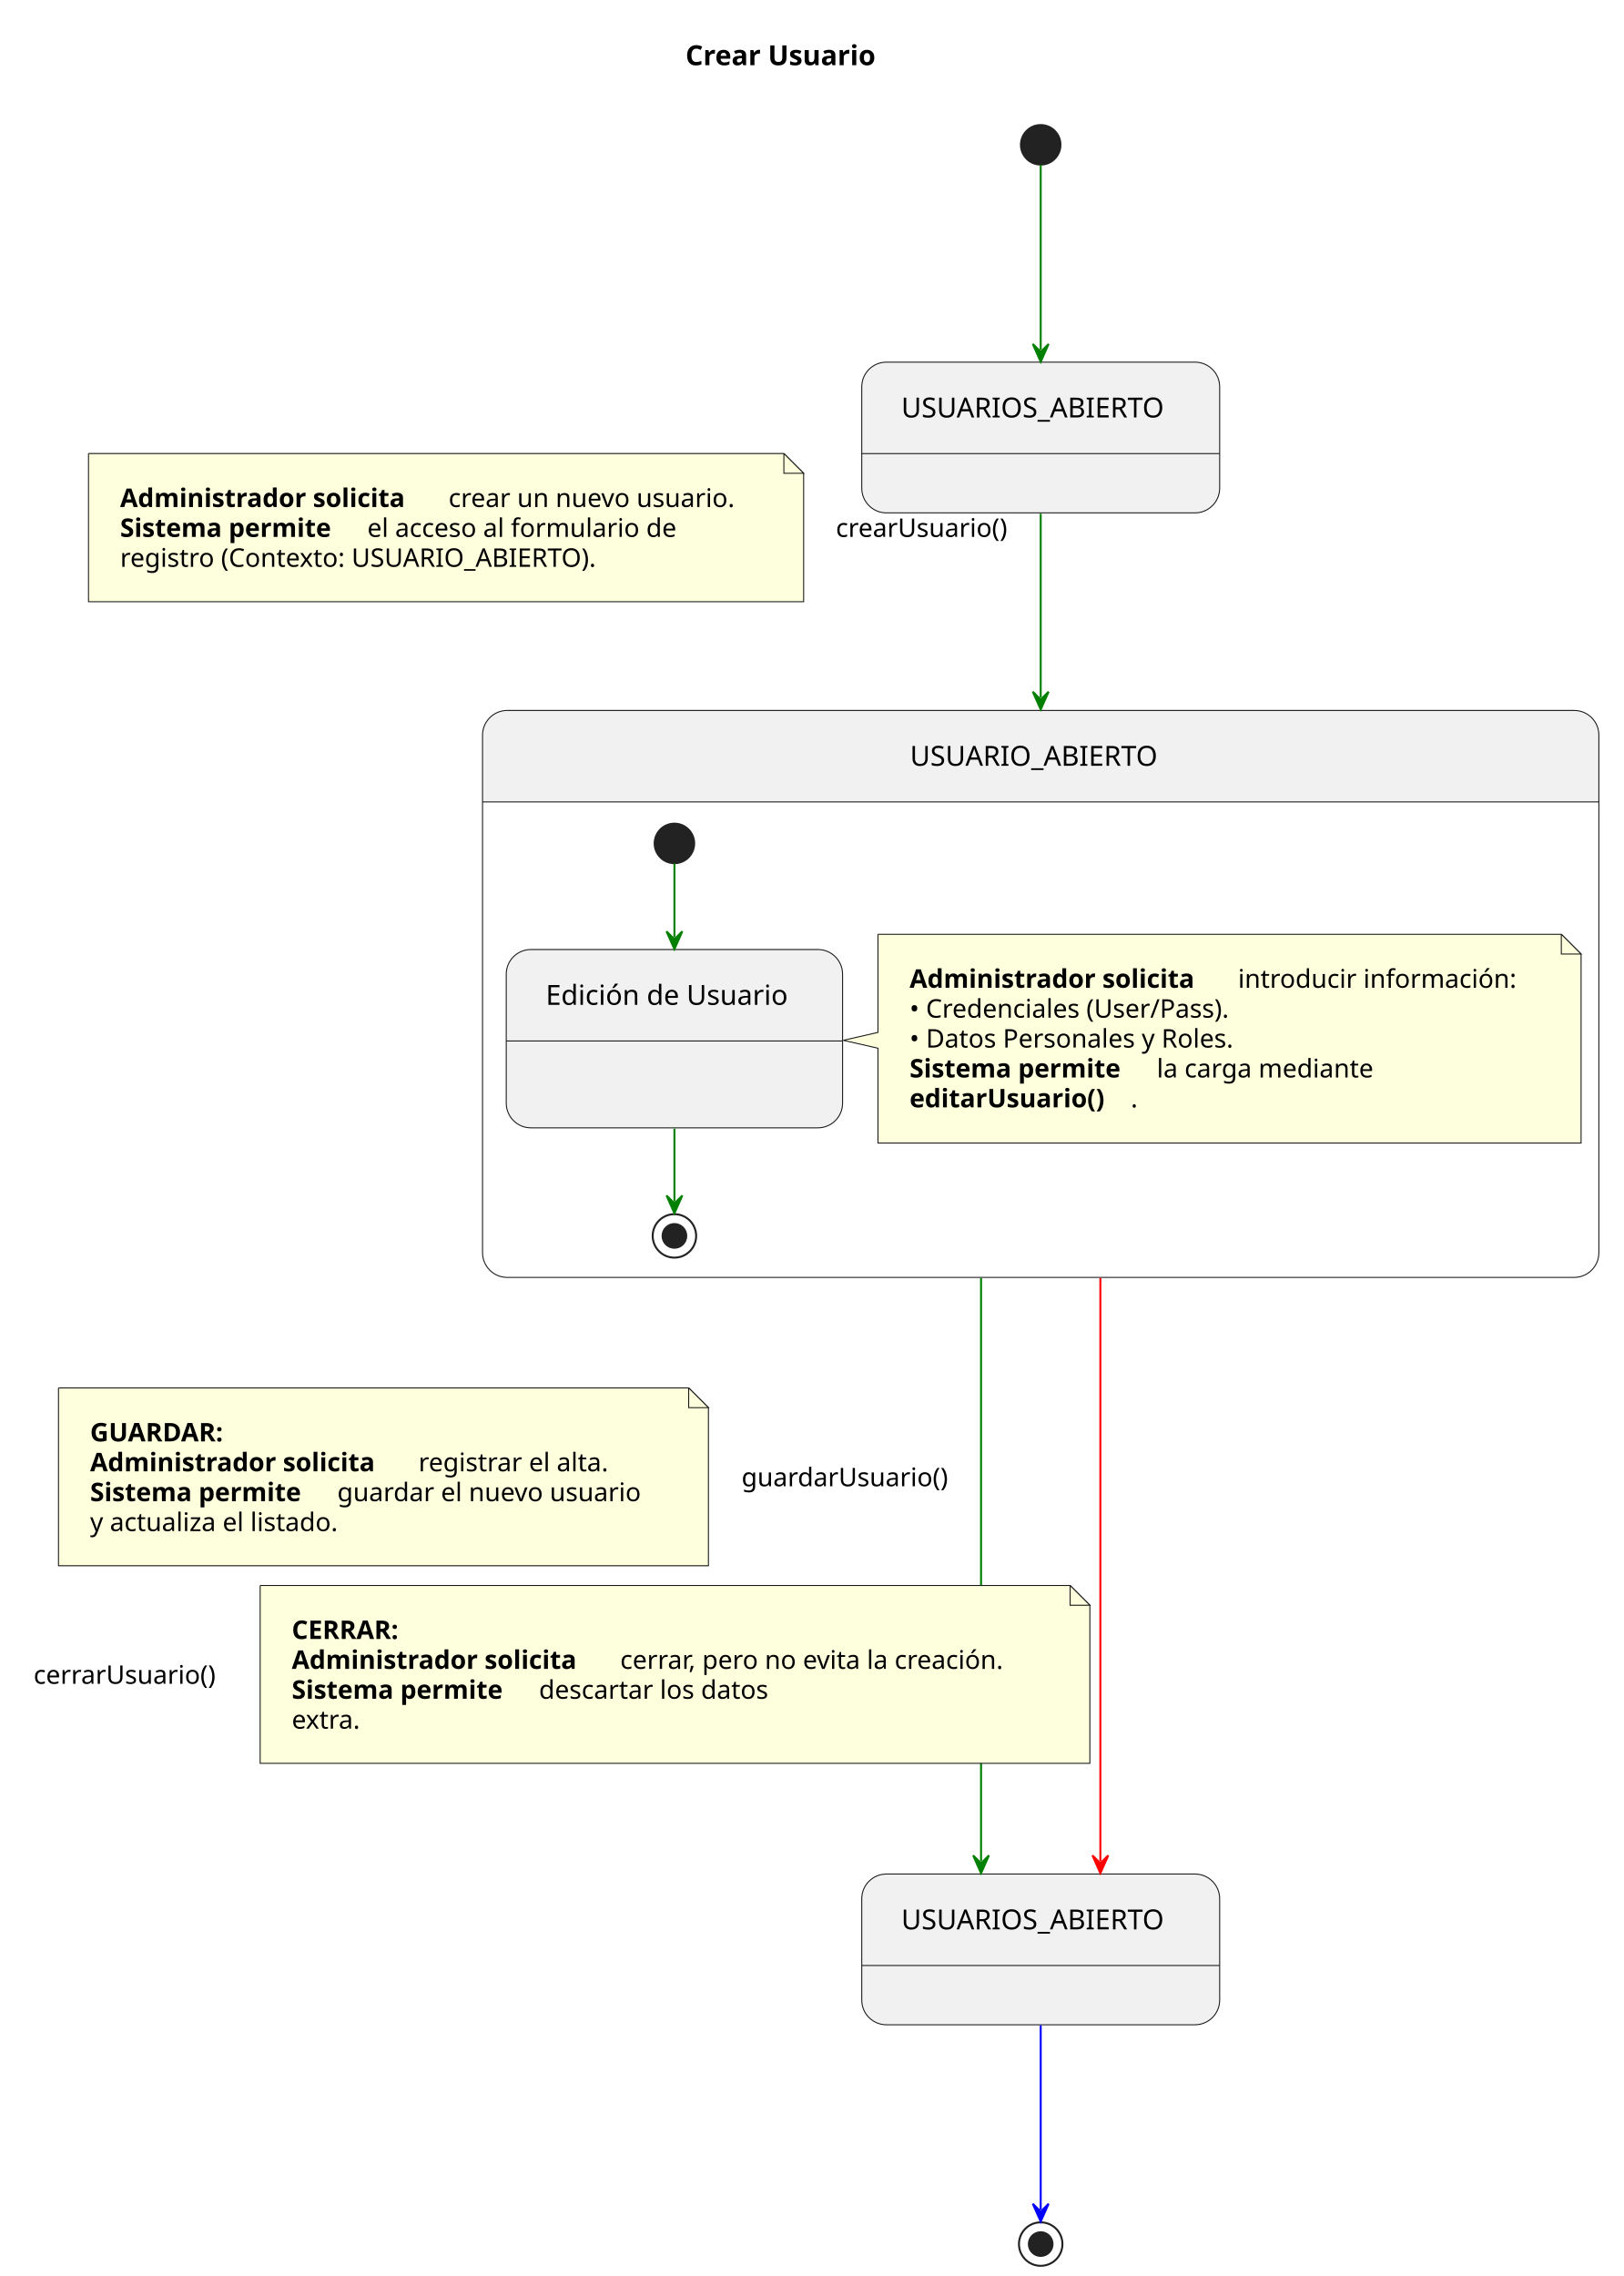
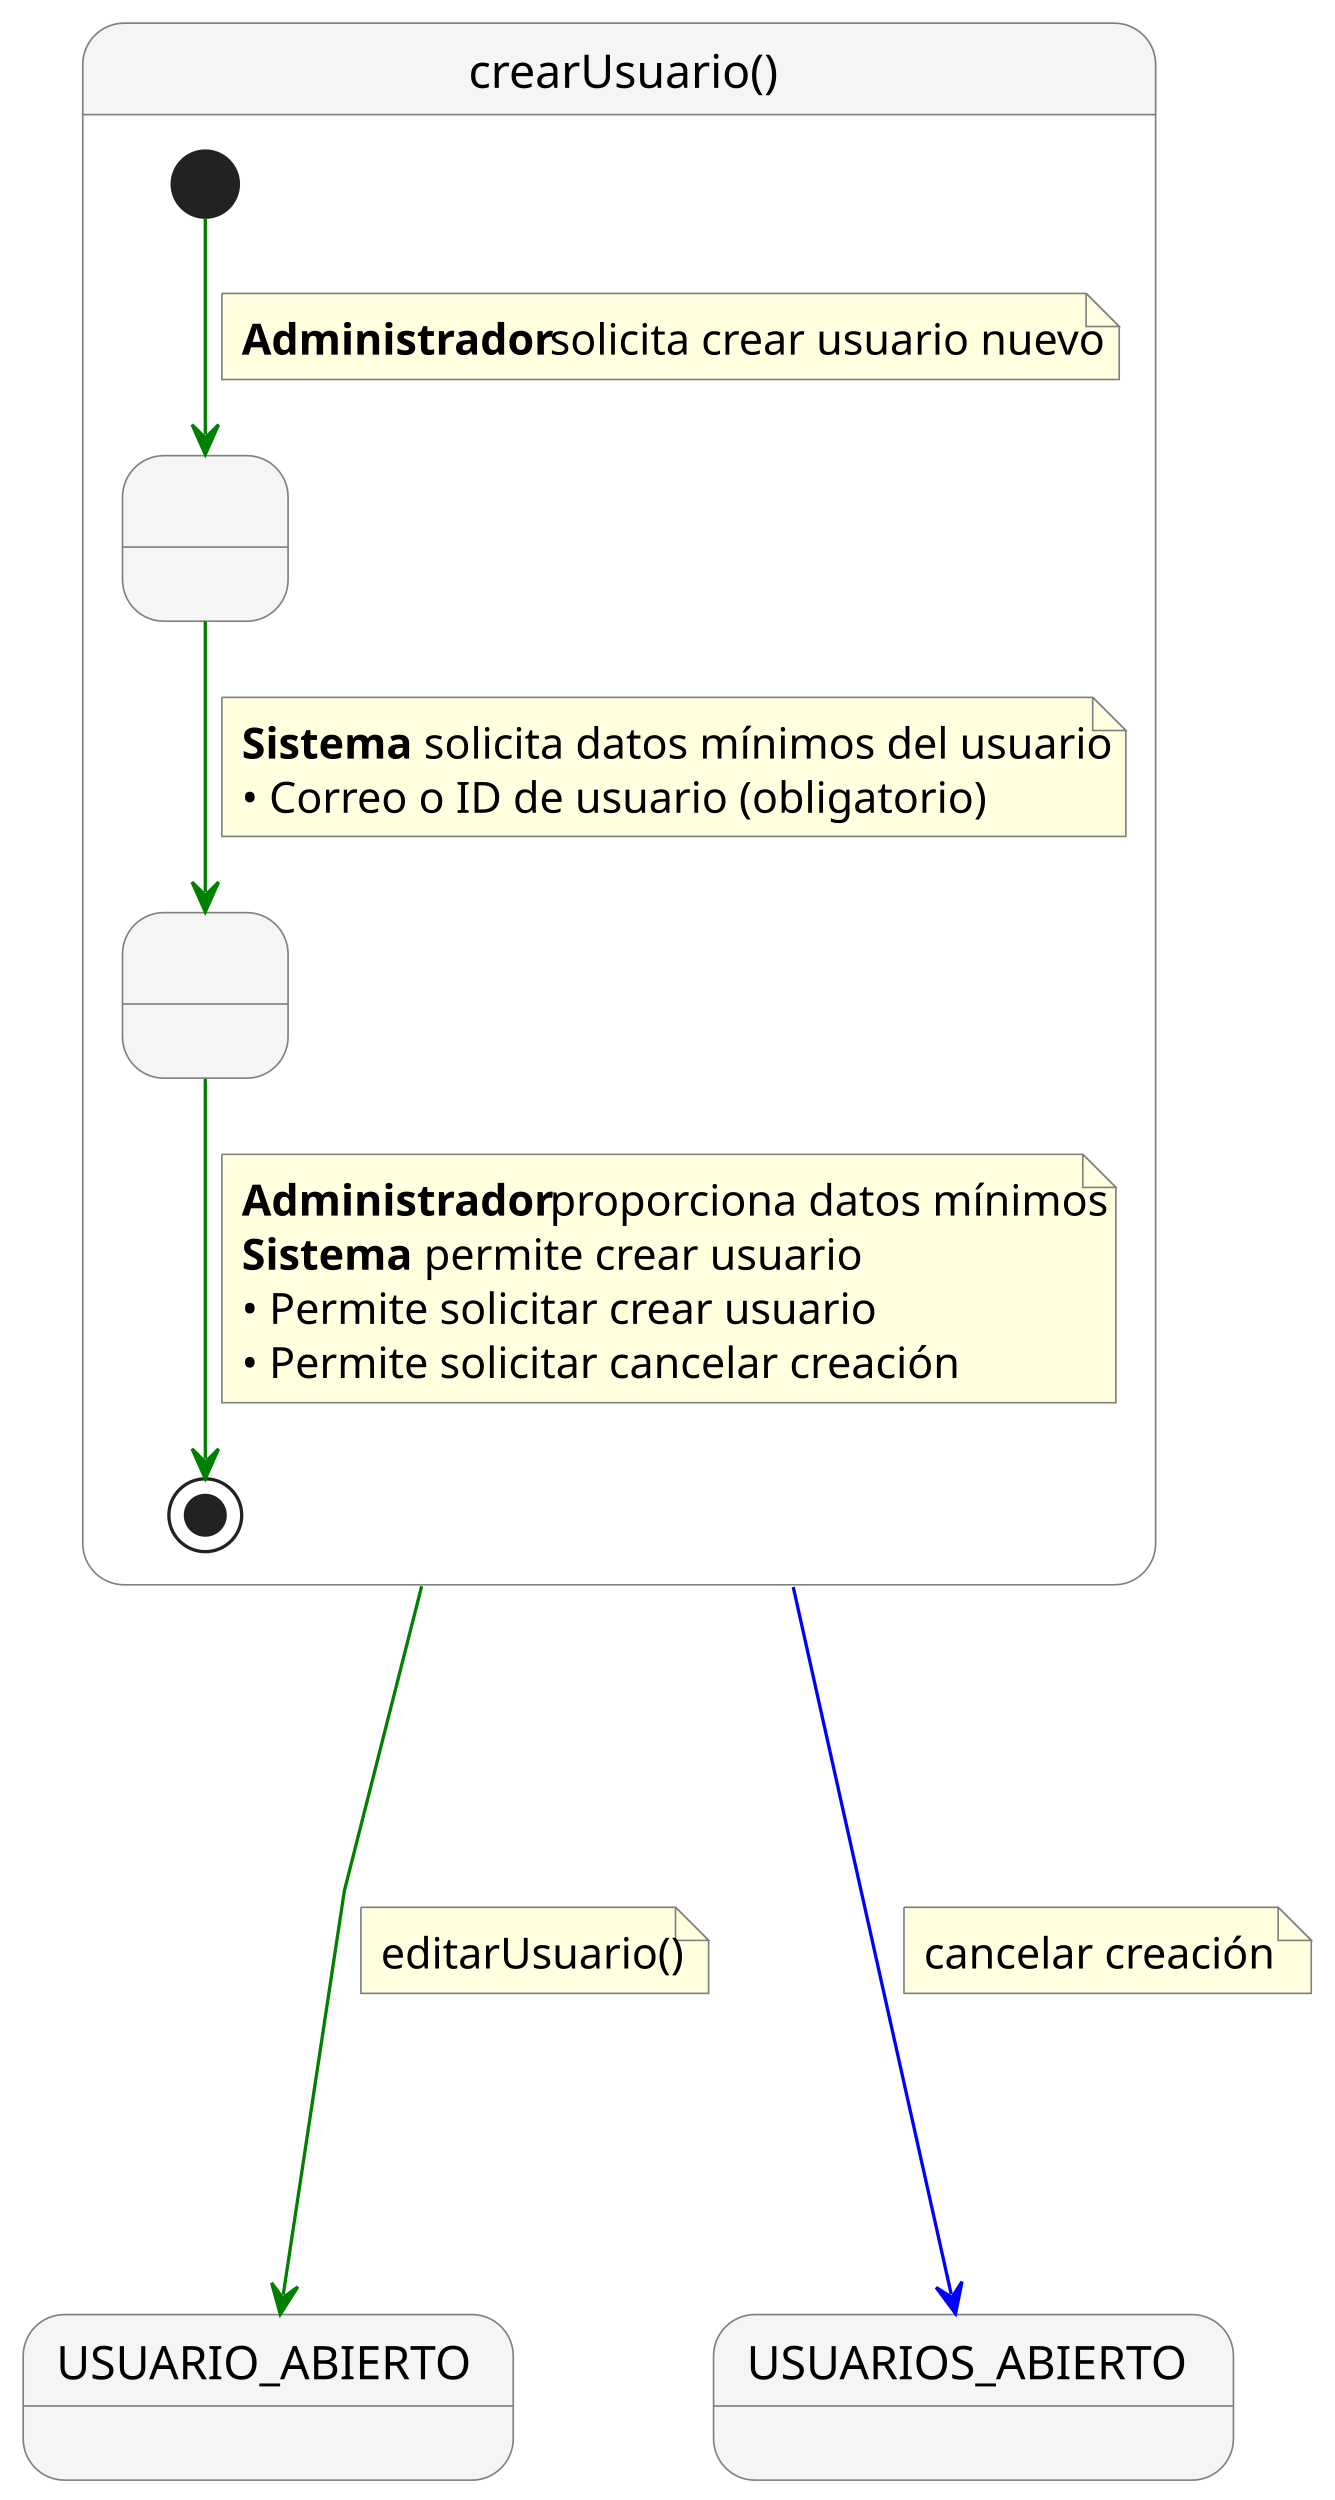
- <svg xmlns="http://www.w3.org/2000/svg" contentStyleType="text/css" data-diagram-type="STATE" height="1152px" preserveAspectRatio="none" style="width:822px;height:1152px;background:#FFFFFF;" version="1.1" viewBox="0 0 822 1152" width="822px" zoomAndPan="magnify">
+ <svg xmlns="http://www.w3.org/2000/svg" contentStyleType="text/css" height="755px" preserveAspectRatio="none" style="width:403px;height:755px;background:#FFFFFF;" version="1.1" viewBox="0 0 403 755" width="403px" zoomAndPan="magnify">
  <defs />
  <g>
-     <g class="title" data-source-line="1">
-       <text fill="#000000" font-family="sans-serif" font-size="14" font-weight="bold" lengthAdjust="spacing" textLength="108.336" x="347.004" y="32.995">Crear Usuario</text>
+     <path d="M37.5,7 L336.5,7 A12.5,12.5 0 0 1 349,19.5 L349,34.609 L25,34.609 L25,19.5 A12.5,12.5 0 0 1 37.5,7 " fill="#F5F5F5" style="stroke:#F5F5F5;stroke-width:1.0;" />
+     <rect fill="none" height="471.609" rx="12.5" ry="12.5" style="stroke:#808080;stroke-width:0.5;" width="324" x="25" y="7" />
+     <line style="stroke:#808080;stroke-width:0.5;" x1="25" x2="349" y1="34.609" y2="34.609" />
+     <text fill="#000000" font-family="sans-serif" font-size="14" lengthAdjust="spacing" textLength="91" x="141.5" y="26.533">crearUsuario()</text>
+     <g id="crearUsuario.Paso1">
+       <rect fill="#F5F5F5" height="50" rx="12.5" ry="12.5" style="stroke:#808080;stroke-width:0.5;" width="50" x="37" y="137.609" />
+       <line style="stroke:#808080;stroke-width:0.5;" x1="37" x2="87" y1="165.219" y2="165.219" />
+       <text fill="#000000" font-family="sans-serif" font-size="14" lengthAdjust="spacing" textLength="4" x="60" y="157.143"> </text>
    </g>
-     <g>
-       <rect fill="#F1F1F1" height="76.297" rx="12.5" ry="12.5" style="stroke:#181818;stroke-width:0.5;" width="181.176" x="436.22" y="183.297" />
-       <line style="stroke:#181818;stroke-width:0.5;" x1="436.22" x2="617.396" y1="229.594" y2="229.594" />
-       <text fill="#000000" font-family="sans-serif" font-size="14" lengthAdjust="spacing" textLength="141.176" x="456.22" y="211.292">USUARIOS_ABIERTO</text>
+     <g id="crearUsuario.Paso2">
+       <rect fill="#F5F5F5" height="50" rx="12.5" ry="12.5" style="stroke:#808080;stroke-width:0.5;" width="50" x="37" y="275.609" />
+       <line style="stroke:#808080;stroke-width:0.5;" x1="37" x2="87" y1="303.219" y2="303.219" />
+       <text fill="#000000" font-family="sans-serif" font-size="14" lengthAdjust="spacing" textLength="4" x="60" y="295.143"> </text>
    </g>
-     <path d="M256.76,359.597 L796.844,359.597 A12.5,12.5 0 0 1 809.344,372.097 L809.344,405.894 L244.26,405.894 L244.26,372.097 A12.5,12.5 0 0 1 256.76,359.597" fill="#F1F1F1" />
-     <rect fill="none" height="286.957" rx="12.5" ry="12.5" style="stroke:#181818;stroke-width:0.5;" width="565.084" x="244.26" y="359.597" />
-     <line style="stroke:#181818;stroke-width:0.5;" x1="244.26" x2="809.344" y1="405.894" y2="405.894" />
-     <text fill="#000000" font-family="sans-serif" font-size="14" lengthAdjust="spacing" textLength="132.289" x="460.657" y="387.592">USUARIO_ABIERTO</text>
-     <g>
-       <rect fill="#F1F1F1" height="90.266" rx="12.5" ry="12.5" style="stroke:#181818;stroke-width:0.5;" width="170.252" x="256.26" y="480.594" />
-       <line style="stroke:#181818;stroke-width:0.5;" x1="256.26" x2="426.512" y1="526.891" y2="526.891" />
-       <text fill="#000000" font-family="sans-serif" font-size="14" lengthAdjust="spacing" textLength="130.252" x="276.26" y="508.589">Edición de Usuario</text>
-       <text fill="#000000" font-family="sans-serif" font-size="12" lengthAdjust="spacing" textLength="3.814" x="271.26" y="553.029"> </text>
+     <ellipse cx="62" cy="55.609" fill="#222222" rx="10" ry="10" style="stroke:#222222;stroke-width:1.0;" />
+     <ellipse cx="62" cy="457.609" fill="none" rx="11" ry="11" style="stroke:#222222;stroke-width:1.0;" />
+     <ellipse cx="62" cy="457.609" fill="#222222" rx="6" ry="6" style="stroke:#222222;stroke-width:1.0;" />
+     <g id="link_*start*crearUsuario_Paso1">
+       <path d="M62,65.929 C62,81.789 62,108.519 62,131.249 " fill="none" id="*start*crearUsuario-to-Paso1" style="stroke:#008000;stroke-width:1.0;" />
+       <polygon fill="#008000" points="62,137.249,66,128.249,62,132.249,58,128.249,62,137.249" style="stroke:#008000;stroke-width:1.0;" />
+       <path d="M67,88.609 L67,114.609 L338,114.609 L338,98.609 L328,88.609 L67,88.609 " fill="#FFFFE0" style="stroke:#808080;stroke-width:0.5;" />
+       <path d="M328,88.609 L328,98.609 L338,98.609 L328,88.609 " fill="#FFFFE0" style="stroke:#808080;stroke-width:0.5;" />
+       <text fill="#000000" font-family="sans-serif" font-size="13" font-weight="bold" lengthAdjust="spacing" textLength="89" x="73" y="107.105">Administrador</text>
+       <text fill="#000000" font-family="sans-serif" font-size="13" lengthAdjust="spacing" textLength="157" x="166" y="107.105">solicita crear usuario nuevo</text>
    </g>
-     <ellipse cx="341.39" cy="426.894" fill="#222222" rx="10" ry="10" style="stroke:#222222;stroke-width:1;" />
-     <ellipse cx="341.39" cy="625.554" fill="none" rx="11" ry="11" style="stroke:#222222;stroke-width:1;" />
-     <ellipse cx="341.39" cy="625.554" fill="#222222" rx="6" ry="6" style="stroke:#222222;stroke-width:1;" />
-     <g class="entity" data-qualified-name="USUARIO_ABIERTO_COMP.GMN2" data-source-line="34" id="ent0003">
-       <path d="M444.43,472.894 L444.43,522.554 L426.84,526.554 L444.43,530.554 L444.43,578.558 A0,0 0 0 0 444.43,578.558 L800.344,578.558 A0,0 0 0 0 800.344,578.558 L800.344,482.894 L790.344,472.894 L444.43,472.894 A0,0 0 0 0 444.43,472.894" fill="#FEFFDD" style="stroke:#181818;stroke-width:0.5;" />
-       <path d="M790.344,472.894 L790.344,482.894 L800.344,482.894 L790.344,472.894" fill="#FEFFDD" style="stroke:#181818;stroke-width:0.5;" />
-       <text fill="#000000" font-family="sans-serif" font-size="13" font-weight="bold" lengthAdjust="spacing" textLength="162.119" x="460.43" y="499.961">Administrador solicita</text>
-       <text fill="#000000" font-family="sans-serif" font-size="13" lengthAdjust="spacing" textLength="148.662" x="626.682" y="499.961">introducir información:</text>
-       <text fill="#000000" font-family="sans-serif" font-size="13" lengthAdjust="spacing" textLength="177.588" x="460.43" y="515.093">• Credenciales (User/Pass).</text>
-       <text fill="#000000" font-family="sans-serif" font-size="13" lengthAdjust="spacing" textLength="179.69" x="460.43" y="530.226">• Datos Personales y Roles.</text>
-       <text fill="#000000" font-family="sans-serif" font-size="13" font-weight="bold" lengthAdjust="spacing" textLength="120.999" x="460.43" y="545.359">Sistema permite</text>
-       <text fill="#000000" font-family="sans-serif" font-size="13" lengthAdjust="spacing" textLength="118.346" x="585.561" y="545.359">la carga mediante</text>
-       <text fill="#000000" font-family="sans-serif" font-size="13" font-weight="bold" lengthAdjust="spacing" textLength="111.979" x="460.43" y="560.492">editarUsuario()</text>
-       <text fill="#000000" font-family="sans-serif" font-size="13" lengthAdjust="spacing" textLength="4.132" x="572.409" y="560.492">.</text>
+     <g id="link_Paso1_Paso2">
+       <path d="M62,187.609 C62,212.319 62,244.609 62,269.389 " fill="none" id="Paso1-to-Paso2" style="stroke:#008000;stroke-width:1.0;" />
+       <polygon fill="#008000" points="62,275.389,66,266.389,62,270.389,58,266.389,62,275.389" style="stroke:#008000;stroke-width:1.0;" />
+       <path d="M67,210.609 L67,252.609 L340,252.609 L340,220.609 L330,210.609 L67,210.609 " fill="#FFFFE0" style="stroke:#808080;stroke-width:0.5;" />
+       <path d="M330,210.609 L330,220.609 L340,220.609 L330,210.609 " fill="#FFFFE0" style="stroke:#808080;stroke-width:0.5;" />
+       <text fill="#000000" font-family="sans-serif" font-size="13" font-weight="bold" lengthAdjust="spacing" textLength="51" x="73" y="229.105">Sistema</text>
+       <text fill="#000000" font-family="sans-serif" font-size="13" lengthAdjust="spacing" textLength="197" x="128" y="229.105">solicita datos mínimos del usuario</text>
+       <text fill="#000000" font-family="sans-serif" font-size="13" lengthAdjust="spacing" textLength="209" x="73" y="245.456">• Correo o ID de usuario (obligatorio)</text>
    </g>
-     <g class="link" data-entity-1="ent0005" data-entity-2="ent0005" data-link-type="dependency" data-source-line="31" id="lnk6">
-       <path d="M341.39,437.094 C341.39,447.454 341.39,458.224 341.39,474.404" fill="none" id="*start*USUARIO_ABIERTO_COMP-to-FormularioRegistro" style="stroke:#008000;stroke-width:1;" />
-       <polygon fill="#008000" points="341.39,480.404,345.39,471.404,341.39,475.404,337.39,471.404,341.39,480.404" style="stroke:#008000;stroke-width:1;" />
+     <g id="link_Paso2_*end*crearUsuario">
+       <path d="M62,325.829 C62,360.399 62,416.379 62,440.559 " fill="none" id="Paso2-to-*end*crearUsuario" style="stroke:#008000;stroke-width:1.0;" />
+       <polygon fill="#008000" points="62,446.559,66,437.559,62,441.559,58,437.559,62,446.559" style="stroke:#008000;stroke-width:1.0;" />
+       <path d="M67,348.609 L67,423.609 L337,423.609 L337,358.609 L327,348.609 L67,348.609 " fill="#FFFFE0" style="stroke:#808080;stroke-width:0.5;" />
+       <path d="M327,348.609 L327,358.609 L337,358.609 L327,348.609 " fill="#FFFFE0" style="stroke:#808080;stroke-width:0.5;" />
+       <text fill="#000000" font-family="sans-serif" font-size="13" font-weight="bold" lengthAdjust="spacing" textLength="89" x="73" y="367.104">Administrador</text>
+       <text fill="#000000" font-family="sans-serif" font-size="13" lengthAdjust="spacing" textLength="156" x="166" y="367.104">proporciona datos mínimos</text>
+       <text fill="#000000" font-family="sans-serif" font-size="13" font-weight="bold" lengthAdjust="spacing" textLength="51" x="73" y="383.456">Sistema</text>
+       <text fill="#000000" font-family="sans-serif" font-size="13" lengthAdjust="spacing" textLength="122" x="128" y="383.456">permite crear usuario</text>
+       <text fill="#000000" font-family="sans-serif" font-size="13" lengthAdjust="spacing" textLength="182" x="73" y="399.808">• Permite solicitar crear usuario</text>
+       <text fill="#000000" font-family="sans-serif" font-size="13" lengthAdjust="spacing" textLength="209" x="73" y="416.159">• Permite solicitar cancelar creación</text>
    </g>
-     <g class="link" data-entity-1="ent0005" data-entity-2="ent0007" data-link-type="dependency" data-source-line="41" id="lnk8">
-       <path d="M341.39,571.254 C341.39,587.094 341.39,597.524 341.39,608.104" fill="none" id="FormularioRegistro-to-*end*USUARIO_ABIERTO_COMP" style="stroke:#008000;stroke-width:1;" />
-       <polygon fill="#008000" points="341.39,614.104,345.39,605.104,341.39,609.104,337.39,605.104,341.39,614.104" style="stroke:#008000;stroke-width:1;" />
+     <g id="USUARIO_ABIERTO">
+       <rect fill="#F5F5F5" height="50" rx="12.5" ry="12.5" style="stroke:#808080;stroke-width:0.5;" width="148" x="7" y="699" />
+       <line style="stroke:#808080;stroke-width:0.5;" x1="7" x2="155" y1="726.609" y2="726.609" />
+       <text fill="#000000" font-family="sans-serif" font-size="14" lengthAdjust="spacing" textLength="128" x="17" y="718.533">USUARIO_ABIERTO</text>
    </g>
-     <g>
-       <rect fill="#F1F1F1" height="76.297" rx="12.5" ry="12.5" style="stroke:#181818;stroke-width:0.5;" width="181.176" x="436.22" y="948.547" />
-       <line style="stroke:#181818;stroke-width:0.5;" x1="436.22" x2="617.396" y1="994.844" y2="994.844" />
-       <text fill="#000000" font-family="sans-serif" font-size="14" lengthAdjust="spacing" textLength="141.176" x="456.22" y="976.542">USUARIOS_ABIERTO</text>
+     <g id="USUARIOS_ABIERTO">
+       <rect fill="#F5F5F5" height="50" rx="12.5" ry="12.5" style="stroke:#808080;stroke-width:0.5;" width="157" x="215.5" y="699" />
+       <line style="stroke:#808080;stroke-width:0.5;" x1="215.5" x2="372.5" y1="726.609" y2="726.609" />
+       <text fill="#000000" font-family="sans-serif" font-size="14" lengthAdjust="spacing" textLength="137" x="225.5" y="718.533">USUARIOS_ABIERTO</text>
    </g>
-     <ellipse cx="526.8" cy="73.297" fill="#222222" rx="10" ry="10" style="stroke:#222222;stroke-width:1;" />
-     <ellipse cx="526.8" cy="1135.847" fill="none" rx="11" ry="11" style="stroke:#222222;stroke-width:1;" />
-     <ellipse cx="526.8" cy="1135.847" fill="#222222" rx="6" ry="6" style="stroke:#222222;stroke-width:1;" />
-     <g class="link" data-entity-1="ent0002" data-entity-2="ent0002" data-link-type="dependency" data-source-line="14" id="lnk3">
-       <path d="M526.8,83.477 C526.8,103.677 526.8,143.747 526.8,177.107" fill="none" id="*start*-to-USUARIOS_ABIERTO_INICIAL" style="stroke:#008000;stroke-width:1;" />
-       <polygon fill="#008000" points="526.8,183.107,530.8,174.107,526.8,178.107,522.8,174.107,526.8,183.107" style="stroke:#008000;stroke-width:1;" />
+     <g id="link_crearUsuario_USUARIO_ABIERTO">
+       <path d="M127.34,479.04 C114.14,531.03 104,571 104,571 C104,571 92.028,650.128 85.538,692.988 " fill="none" id="crearUsuario-to-USUARIO_ABIERTO" style="stroke:#008000;stroke-width:1.0;" />
+       <polygon fill="#008000" points="84.64,698.92,89.942,690.62,85.389,693.976,82.032,689.423,84.64,698.92" style="stroke:#008000;stroke-width:1.0;" />
+       <path d="M109,576 L109,602 L214,602 L214,586 L204,576 L109,576 " fill="#FFFFE0" style="stroke:#808080;stroke-width:0.5;" />
+       <path d="M204,576 L204,586 L214,586 L204,576 " fill="#FFFFE0" style="stroke:#808080;stroke-width:0.5;" />
+       <text fill="#000000" font-family="sans-serif" font-size="13" lengthAdjust="spacing" textLength="84" x="115" y="594.495">editarUsuario()</text>
    </g>
-     <g class="link" data-entity-1="ent0002" data-entity-2="ent0003" data-link-type="dependency" data-source-line="17" id="lnk4">
-       <path d="M526.8,260.017 C526.8,286.147 526.8,316.487 526.8,353.107" fill="none" id="USUARIOS_ABIERTO_INICIAL-to-USUARIO_ABIERTO_COMP" style="stroke:#008000;stroke-width:1;" />
-       <polygon fill="#008000" points="526.8,359.107,530.8,350.107,526.8,354.107,522.8,350.107,526.8,359.107" style="stroke:#008000;stroke-width:1;" />
-       <path d="M44.8,229.557 L44.8,304.557 L406.8,304.557 L406.8,239.557 L396.8,229.557 L44.8,229.557" fill="#FEFFDD" style="stroke:#181818;stroke-width:0.5;" />
-       <path d="M396.8,229.557 L396.8,239.557 L406.8,239.557 L396.8,229.557" fill="#FEFFDD" style="stroke:#181818;stroke-width:0.5;" />
-       <text fill="#000000" font-family="sans-serif" font-size="13" font-weight="bold" lengthAdjust="spacing" textLength="162.119" x="60.8" y="256.624">Administrador solicita</text>
-       <text fill="#000000" font-family="sans-serif" font-size="13" lengthAdjust="spacing" textLength="155.06" x="227.052" y="256.624">crear un nuevo usuario.</text>
-       <text fill="#000000" font-family="sans-serif" font-size="13" font-weight="bold" lengthAdjust="spacing" textLength="120.999" x="60.8" y="271.757">Sistema permite</text>
-       <text fill="#000000" font-family="sans-serif" font-size="13" lengthAdjust="spacing" textLength="168.219" x="185.931" y="271.757">el acceso al formulario de</text>
-       <text fill="#000000" font-family="sans-serif" font-size="13" lengthAdjust="spacing" textLength="259.245" x="60.8" y="286.889">registro (Contexto: USUARIO_ABIERTO).</text>
-       <text fill="#000000" font-family="sans-serif" font-size="13" lengthAdjust="spacing" textLength="93.349" x="423.112" y="271.757">crearUsuario()</text>
-     </g>
-     <g class="link" data-entity-1="ent0003" data-entity-2="ent0004" data-link-type="dependency" data-source-line="45" id="lnk9">
-       <path d="M496.61,646.867 C496.61,750.727 496.61,877.617 496.61,942.117" fill="none" id="USUARIO_ABIERTO_COMP-to-USUARIOS_ABIERTO_FINAL" style="stroke:#008000;stroke-width:1;" />
-       <polygon fill="#008000" points="496.61,948.117,500.61,939.117,496.61,943.117,492.61,939.117,496.61,948.117" style="stroke:#008000;stroke-width:1;" />
-       <path d="M29.61,702.497 L29.61,792.497 L358.61,792.497 L358.61,712.497 L348.61,702.497 L29.61,702.497" fill="#FEFFDD" style="stroke:#181818;stroke-width:0.5;" />
-       <path d="M348.61,702.497 L348.61,712.497 L358.61,712.497 L348.61,702.497" fill="#FEFFDD" style="stroke:#181818;stroke-width:0.5;" />
-       <text fill="#000000" font-family="sans-serif" font-size="13" font-weight="bold" lengthAdjust="spacing" textLength="77.359" x="45.61" y="729.564">GUARDAR:</text>
-       <text fill="#000000" font-family="sans-serif" font-size="13" font-weight="bold" lengthAdjust="spacing" textLength="162.119" x="45.61" y="744.697">Administrador solicita</text>
-       <text fill="#000000" font-family="sans-serif" font-size="13" lengthAdjust="spacing" textLength="104.381" x="211.862" y="744.697">registrar el alta.</text>
-       <text fill="#000000" font-family="sans-serif" font-size="13" font-weight="bold" lengthAdjust="spacing" textLength="120.999" x="45.61" y="759.829">Sistema permite</text>
-       <text fill="#000000" font-family="sans-serif" font-size="13" lengthAdjust="spacing" textLength="163.624" x="170.741" y="759.829">guardar el nuevo usuario</text>
-       <text fill="#000000" font-family="sans-serif" font-size="13" lengthAdjust="spacing" textLength="137.528" x="45.61" y="774.962">y actualiza el listado.</text>
-       <text fill="#000000" font-family="sans-serif" font-size="13" lengthAdjust="spacing" textLength="110.913" x="375.365" y="752.263">guardarUsuario()</text>
-     </g>
-     <g class="link" data-entity-1="ent0003" data-entity-2="ent0004" data-link-type="dependency" data-source-line="53" id="lnk10">
-       <path d="M557,646.867 C557,750.727 557,877.617 557,942.117" fill="none" id="USUARIO_ABIERTO_COMP-to-USUARIOS_ABIERTO_FINAL-1" style="stroke:#FF0000;stroke-width:1;" />
-       <polygon fill="#FF0000" points="557,948.117,561,939.117,557,943.117,553,939.117,557,948.117" style="stroke:#FF0000;stroke-width:1;" />
-       <text fill="#000000" font-family="sans-serif" font-size="13" lengthAdjust="spacing" textLength="98.693" x="17" y="852.263">cerrarUsuario()</text>
-       <path d="M131.693,802.497 L131.693,892.497 L551.693,892.497 L551.693,812.497 L541.693,802.497 L131.693,802.497" fill="#FEFFDD" style="stroke:#181818;stroke-width:0.5;" />
-       <path d="M541.693,802.497 L541.693,812.497 L551.693,812.497 L541.693,802.497" fill="#FEFFDD" style="stroke:#181818;stroke-width:0.5;" />
-       <text fill="#000000" font-family="sans-serif" font-size="13" font-weight="bold" lengthAdjust="spacing" textLength="63.711" x="147.693" y="829.564">CERRAR:</text>
-       <text fill="#000000" font-family="sans-serif" font-size="13" font-weight="bold" lengthAdjust="spacing" textLength="162.119" x="147.693" y="844.697">Administrador solicita</text>
-       <text fill="#000000" font-family="sans-serif" font-size="13" lengthAdjust="spacing" textLength="213.167" x="313.945" y="844.697">cerrar, pero no evita la creación.</text>
-       <text fill="#000000" font-family="sans-serif" font-size="13" font-weight="bold" lengthAdjust="spacing" textLength="120.999" x="147.693" y="859.829">Sistema permite</text>
-       <text fill="#000000" font-family="sans-serif" font-size="13" lengthAdjust="spacing" textLength="124.535" x="272.825" y="859.829">descartar los datos</text>
-       <text fill="#000000" font-family="sans-serif" font-size="13" lengthAdjust="spacing" textLength="38.232" x="147.693" y="874.962">extra.</text>
-     </g>
-     <g class="link" data-entity-1="ent0004" data-entity-2="ent0011" data-link-type="dependency" data-source-line="61" id="lnk12">
-       <path d="M526.8,1025.107 C526.8,1058.077 526.8,1097.497 526.8,1118.427" fill="none" id="USUARIOS_ABIERTO_FINAL-to-*end*" style="stroke:#0000FF;stroke-width:1;" />
-       <polygon fill="#0000FF" points="526.8,1124.427,530.8,1115.427,526.8,1119.427,522.8,1115.427,526.8,1124.427" style="stroke:#0000FF;stroke-width:1;" />
+     <g id="link_crearUsuario_USUARIOS_ABIERTO">
+       <path d="M239.56,479.29 C259.33,567.78 277.951,651.175 287.271,692.855 " fill="none" id="crearUsuario-to-USUARIOS_ABIERTO" style="stroke:#0000FF;stroke-width:1.0;" />
+       <polygon fill="#0000FF" points="288.58,698.71,290.52,689.054,287.489,693.831,282.712,690.8,288.58,698.71" style="stroke:#0000FF;stroke-width:1.0;" />
+       <path d="M273,576 L273,602 L396,602 L396,586 L386,576 L273,576 " fill="#FFFFE0" style="stroke:#808080;stroke-width:0.5;" />
+       <path d="M386,576 L386,586 L396,586 L386,576 " fill="#FFFFE0" style="stroke:#808080;stroke-width:0.5;" />
+       <text fill="#000000" font-family="sans-serif" font-size="13" lengthAdjust="spacing" textLength="102" x="279" y="594.495">cancelar creación</text>
    </g>
  </g>
</svg>
